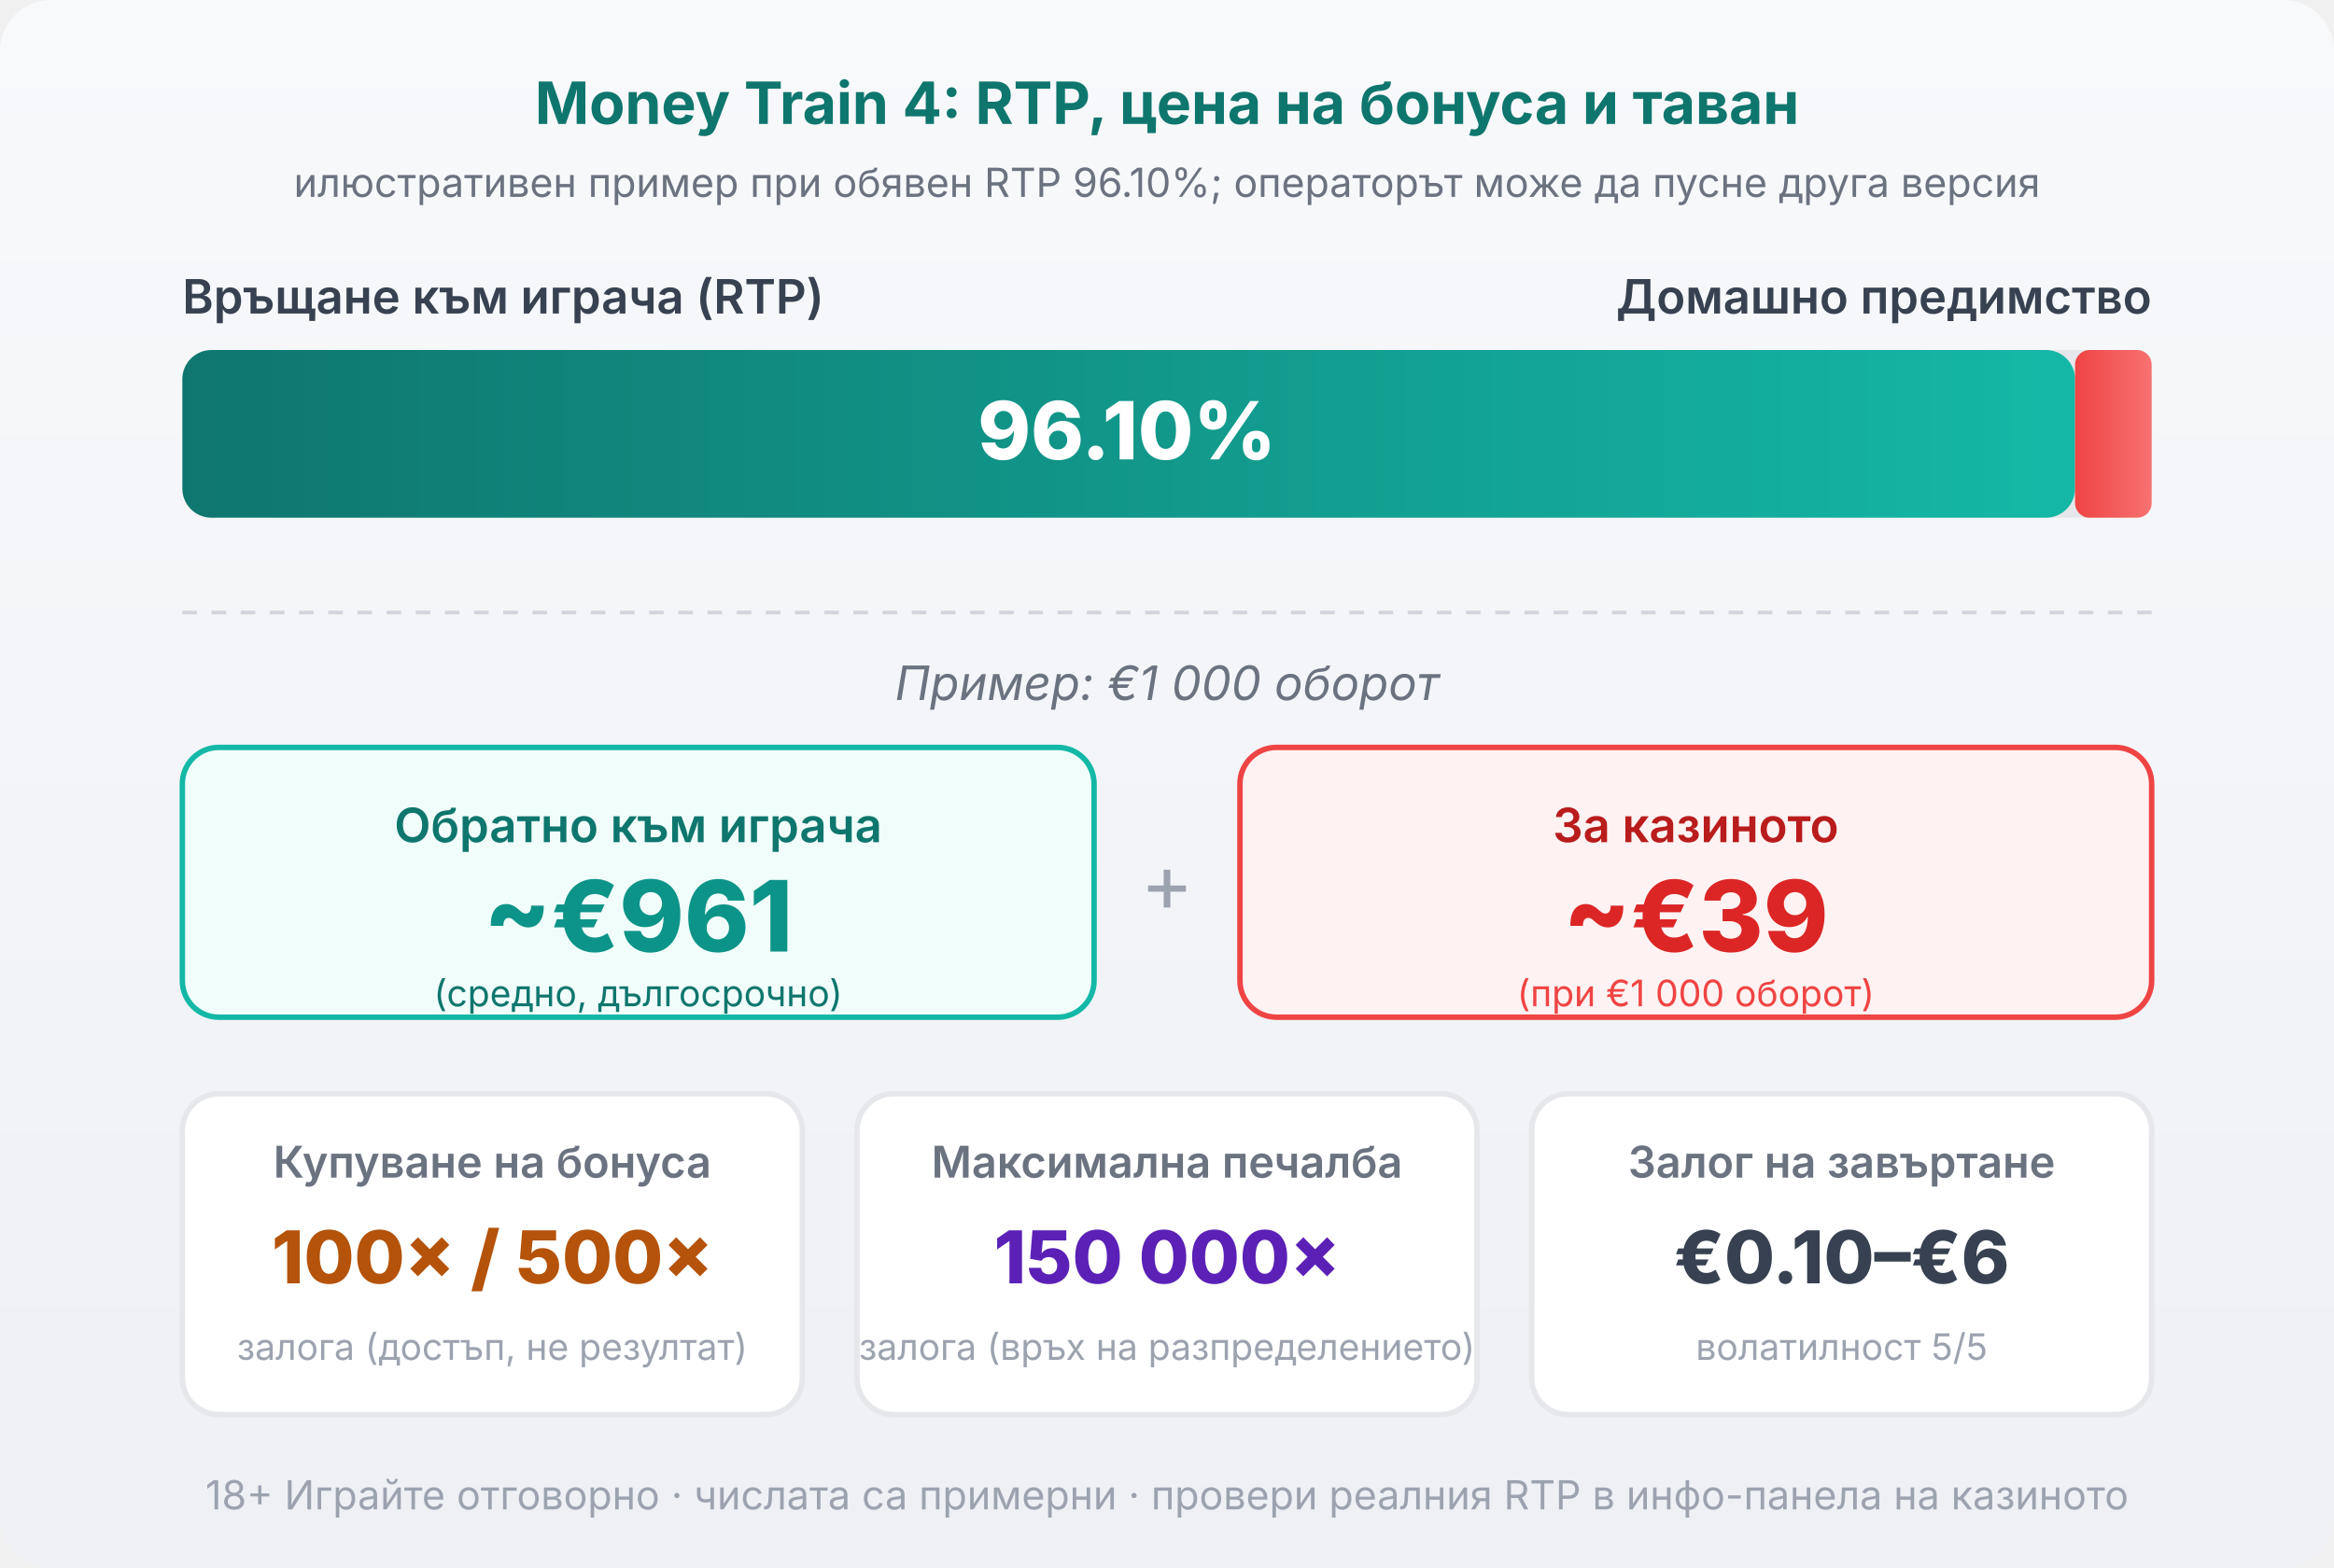
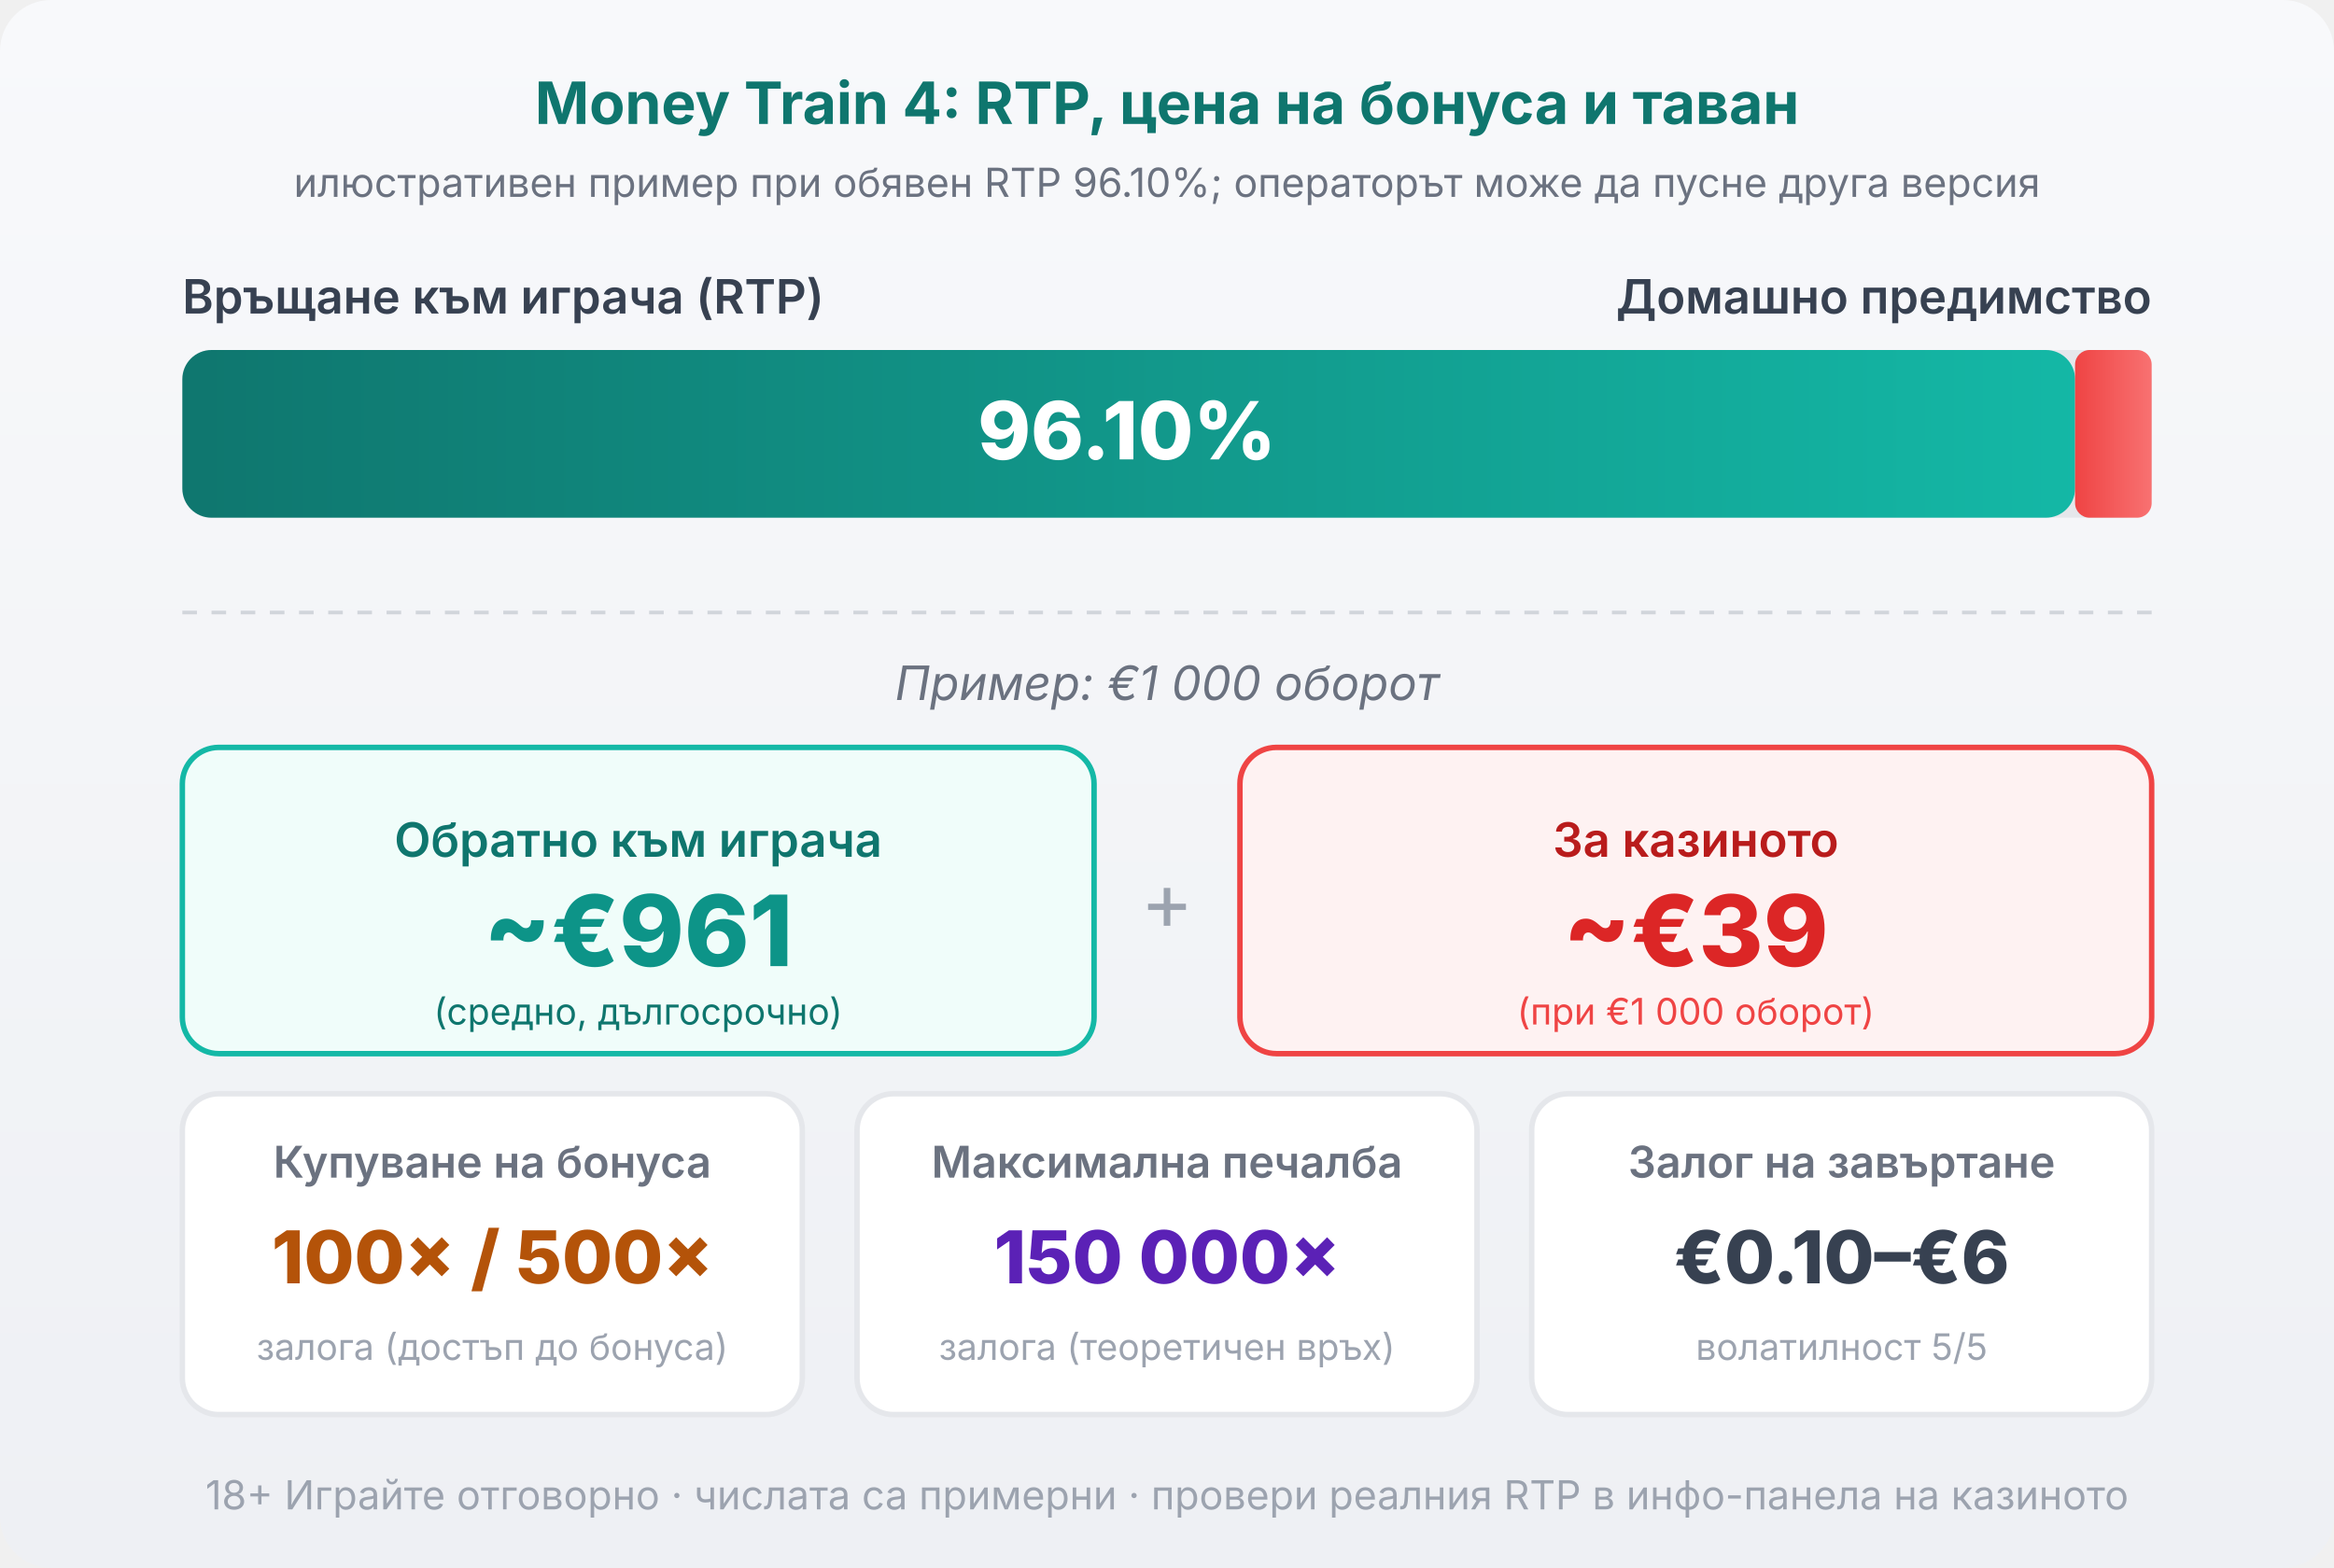
<svg xmlns="http://www.w3.org/2000/svg" viewBox="0 0 640 430" width="640" height="430" role="img" aria-label="Илюстративно за Money Train 4: при обявен RTP 96.10% и €1 000 оборот средно €961 се връщат на играча, €39 остават за казиното; купуването на бонуса струва 100х или 500х залога; максималната печалба е 150 000х залога; залогът е от €0.10 до €6; числата са примерни">
  <defs>
    <linearGradient id="bg" x1="0" y1="0" x2="0" y2="1">
      <stop offset="0%" stop-color="#f8f9fb" />
      <stop offset="100%" stop-color="#eef0f4" />
    </linearGradient>
    <linearGradient id="playerBar" x1="0" y1="0" x2="1" y2="0">
      <stop offset="0%" stop-color="#0f766e" />
      <stop offset="100%" stop-color="#14b8a6" />
    </linearGradient>
    <linearGradient id="houseBar" x1="0" y1="0" x2="1" y2="0">
      <stop offset="0%" stop-color="#ef4444" />
      <stop offset="100%" stop-color="#f87171" />
    </linearGradient>
  </defs>
  <rect width="640" height="430" rx="14" ry="14" fill="url(#bg)" />
  <text x="320" y="34" font-family="system-ui, -apple-system, sans-serif" font-size="16" font-weight="700" fill="#0f766e" text-anchor="middle">Money Train 4: RTP, цена на бонуса и таван</text>
  <text x="320" y="54" font-family="system-ui, -apple-system, sans-serif" font-size="11" fill="#6b7280" text-anchor="middle">илюстративен пример при обявен RTP 96.10%; операторът може да пусне друга версия</text>
  <text x="50" y="86" font-family="system-ui, -apple-system, sans-serif" font-size="13" fill="#374151" font-weight="600">Връщане към играча (RTP)</text>
  <text x="590" y="86" font-family="system-ui, -apple-system, sans-serif" font-size="13" fill="#374151" font-weight="600" text-anchor="end">Домашно предимство</text>
  <rect x="50" y="96" width="540" height="46" rx="8" fill="#e5e7eb" />
  <rect x="50" y="96" width="519" height="46" rx="8" fill="url(#playerBar)" />
  <rect x="569" y="96" width="21" height="46" rx="4" fill="url(#houseBar)" />
  <text x="309" y="126" font-family="system-ui, -apple-system, sans-serif" font-size="22" font-weight="800" fill="#ffffff" text-anchor="middle">96.10%</text>
  <line x1="50" y1="168" x2="590" y2="168" stroke="#d1d5db" stroke-width="1" stroke-dasharray="4,4" />
  <text x="320" y="192" font-family="system-ui, -apple-system, sans-serif" font-size="13" fill="#6b7280" text-anchor="middle" font-style="italic">Пример: €1 000 оборот</text>
-   <rect x="50" y="205" width="250" height="74" rx="10" fill="#f0fdfa" stroke="#14b8a6" stroke-width="1.5" />
-   <text x="175" y="231" font-family="system-ui, -apple-system, sans-serif" font-size="13" fill="#0f766e" text-anchor="middle" font-weight="600">Обратно към играча</text>
-   <text x="175" y="261" font-family="system-ui, -apple-system, sans-serif" font-size="27" font-weight="800" fill="#0d9488" text-anchor="middle">~€961</text>
-   <text x="175" y="276" font-family="system-ui, -apple-system, sans-serif" font-size="10" fill="#0f766e" text-anchor="middle">(средно, дългосрочно)</text>
-   <text x="320" y="250" font-family="system-ui, -apple-system, sans-serif" font-size="22" fill="#9ca3af" text-anchor="middle">+</text>
-   <rect x="340" y="205" width="250" height="74" rx="10" fill="#fef2f2" stroke="#ef4444" stroke-width="1.5" />
-   <text x="465" y="231" font-family="system-ui, -apple-system, sans-serif" font-size="13" fill="#b91c1c" text-anchor="middle" font-weight="600">За казиното</text>
-   <text x="465" y="261" font-family="system-ui, -apple-system, sans-serif" font-size="27" font-weight="800" fill="#dc2626" text-anchor="middle">~€39</text>
-   <text x="465" y="276" font-family="system-ui, -apple-system, sans-serif" font-size="10" fill="#ef4444" text-anchor="middle">(при €1 000 оборот)</text>
+   <rect x="50" y="205" width="250" height="84" rx="10" fill="#f0fdfa" stroke="#14b8a6" stroke-width="1.5" />
+   <text x="175" y="235" font-family="system-ui, -apple-system, sans-serif" font-size="13" fill="#0f766e" text-anchor="middle" font-weight="600">Обратно към играча</text>
+   <text x="175" y="265" font-family="system-ui, -apple-system, sans-serif" font-size="27" font-weight="800" fill="#0d9488" text-anchor="middle">~€961</text>
+   <text x="175" y="281" font-family="system-ui, -apple-system, sans-serif" font-size="10" fill="#0f766e" text-anchor="middle">(средно, дългосрочно)</text>
+   <text x="320" y="255" font-family="system-ui, -apple-system, sans-serif" font-size="22" fill="#9ca3af" text-anchor="middle">+</text>
+   <rect x="340" y="205" width="250" height="84" rx="10" fill="#fef2f2" stroke="#ef4444" stroke-width="1.5" />
+   <text x="465" y="235" font-family="system-ui, -apple-system, sans-serif" font-size="13" fill="#b91c1c" text-anchor="middle" font-weight="600">За казиното</text>
+   <text x="465" y="265" font-family="system-ui, -apple-system, sans-serif" font-size="27" font-weight="800" fill="#dc2626" text-anchor="middle">~€39</text>
+   <text x="465" y="281" font-family="system-ui, -apple-system, sans-serif" font-size="10" fill="#ef4444" text-anchor="middle">(при €1 000 оборот)</text>
  <rect x="50" y="300" width="170" height="88" rx="10" fill="#ffffff" stroke="#e5e7eb" stroke-width="1.5" />
  <text x="135" y="323" font-family="system-ui, -apple-system, sans-serif" font-size="12" fill="#6b7280" text-anchor="middle" font-weight="600">Купуване на бонуса</text>
  <text x="135" y="352" font-family="system-ui, -apple-system, sans-serif" font-size="20" font-weight="800" fill="#b45309" text-anchor="middle">100× / 500×</text>
-   <text x="135" y="373" font-family="system-ui, -apple-system, sans-serif" font-size="10" fill="#9ca3af" text-anchor="middle">залога (достъп, не резултат)</text>
+   <text x="135" y="373" font-family="system-ui, -apple-system, sans-serif" font-size="10" fill="#9ca3af" text-anchor="middle">залога (достъп до бонуса)</text>
  <rect x="235" y="300" width="170" height="88" rx="10" fill="#ffffff" stroke="#e5e7eb" stroke-width="1.5" />
  <text x="320" y="323" font-family="system-ui, -apple-system, sans-serif" font-size="12" fill="#6b7280" text-anchor="middle" font-weight="600">Максимална печалба</text>
  <text x="320" y="352" font-family="system-ui, -apple-system, sans-serif" font-size="20" font-weight="800" fill="#5b21b6" text-anchor="middle">150 000×</text>
-   <text x="320" y="373" font-family="system-ui, -apple-system, sans-serif" font-size="10" fill="#9ca3af" text-anchor="middle">залога (връх на разпределението)</text>
+   <text x="320" y="373" font-family="system-ui, -apple-system, sans-serif" font-size="10" fill="#9ca3af" text-anchor="middle">залога (теоретичен връх)</text>
  <rect x="420" y="300" width="170" height="88" rx="10" fill="#ffffff" stroke="#e5e7eb" stroke-width="1.5" />
  <text x="505" y="323" font-family="system-ui, -apple-system, sans-serif" font-size="12" fill="#6b7280" text-anchor="middle" font-weight="600">Залог на завъртане</text>
  <text x="505" y="352" font-family="system-ui, -apple-system, sans-serif" font-size="20" font-weight="800" fill="#374151" text-anchor="middle">€0.10–€6</text>
  <text x="505" y="373" font-family="system-ui, -apple-system, sans-serif" font-size="10" fill="#9ca3af" text-anchor="middle">волатилност 5/5</text>
  <text x="320" y="414" font-family="system-ui, -apple-system, sans-serif" font-size="11" fill="#9ca3af" text-anchor="middle">18+ Играйте отговорно · числата са примерни · провери реалния RTP в инфо-панела на казиното</text>
</svg>
